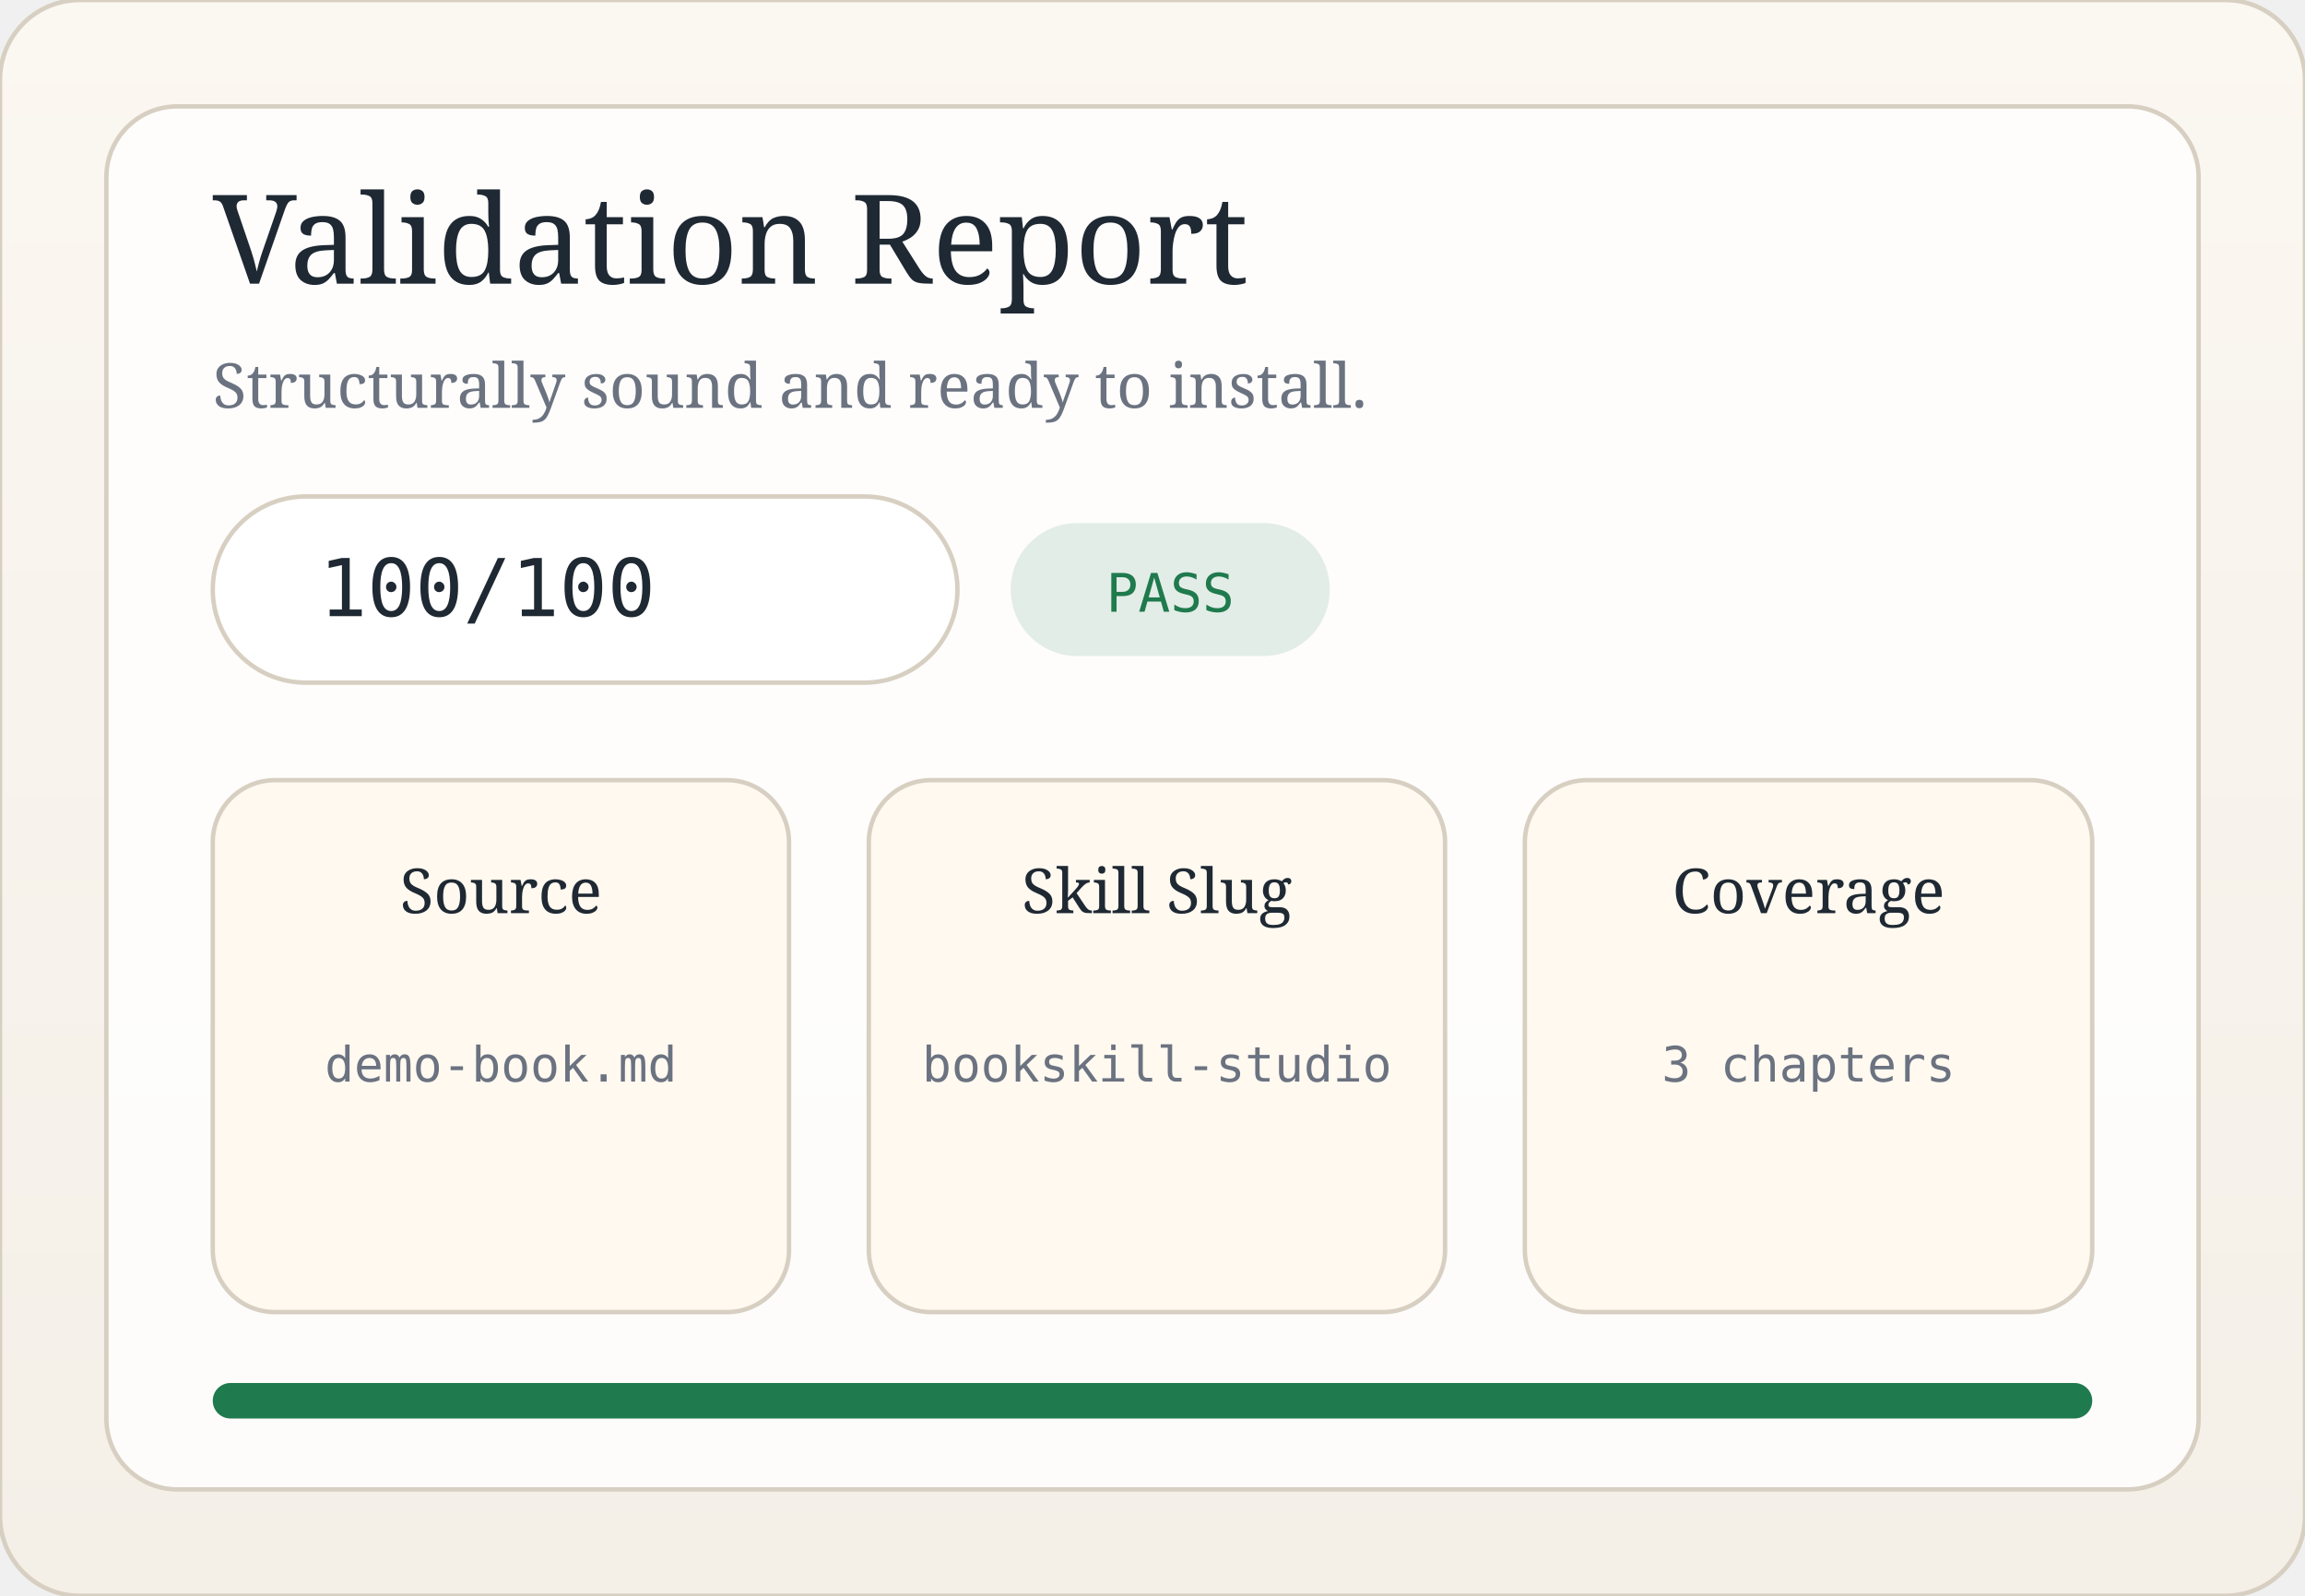
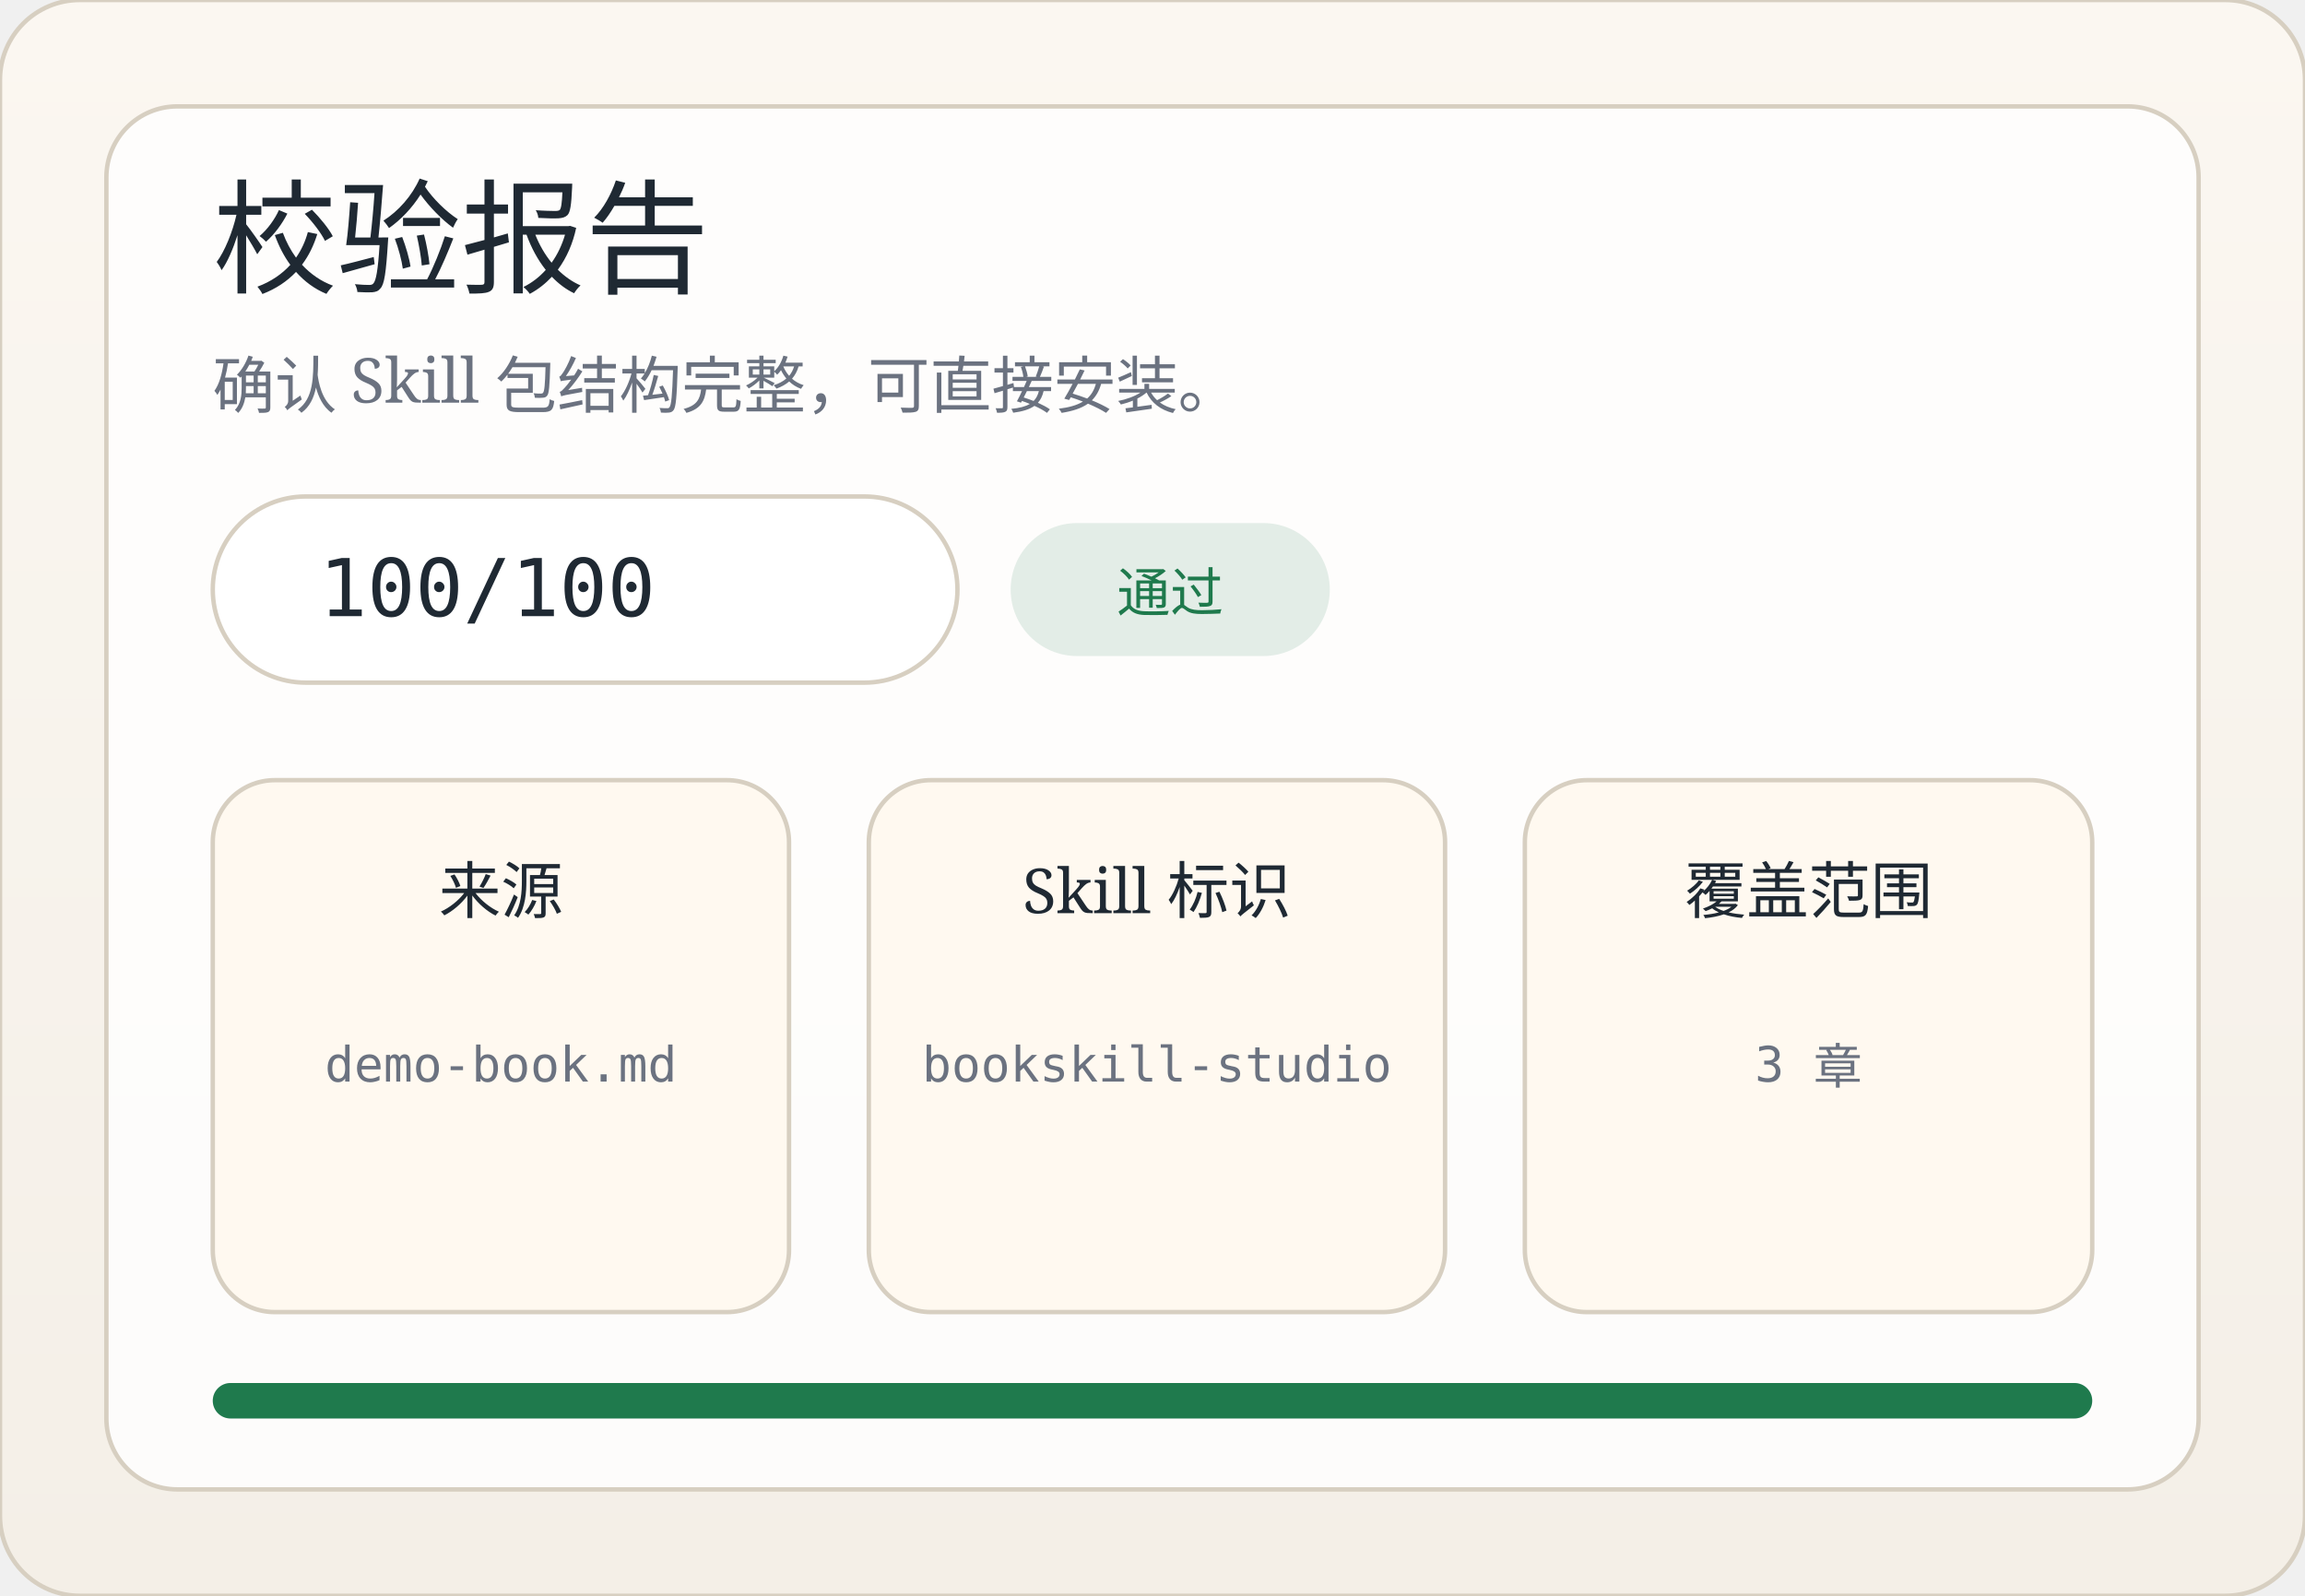
<svg xmlns="http://www.w3.org/2000/svg" width="520" height="360" viewBox="0 0 520 360" role="img" aria-label="Validation report preview">
  <defs>
    <linearGradient id="page" x1="0" y1="0" x2="0" y2="1">
      <stop offset="0%" stop-color="#fbf7f1" />
      <stop offset="100%" stop-color="#f4efe7" />
    </linearGradient>
  </defs>
  <rect width="520" height="360" rx="18" fill="url(#page)" stroke="#d7cfc1" />
  <rect x="24" y="24" width="472" height="312" rx="16" fill="rgba(255,255,255,0.82)" stroke="#d7cfc1" />
-   <text x="48" y="64" font-family="Georgia, serif" font-size="28" fill="#1f2933">Validation Report</text>
-   <text x="48" y="92" font-family="Georgia, serif" font-size="14" fill="#6b7280">Structurally sound and ready to install.</text>
+   <text x="48" y="64" font-family="Georgia, serif" font-size="28" fill="#1f2933">校验报告</text>
+   <text x="48" y="92" font-family="Georgia, serif" font-size="14" fill="#6b7280">确认 Skill 包结构完整，可直接安装。</text>
  <rect x="48" y="112" width="168" height="42" rx="21" fill="#fff" stroke="#d7cfc1" />
  <text x="72" y="139" font-family="Menlo, monospace" font-size="18" fill="#1f2933">100/100</text>
  <rect x="228" y="118" width="72" height="30" rx="15" fill="rgba(31,122,77,0.12)" />
-   <text x="264" y="138" text-anchor="middle" font-family="Menlo, monospace" font-size="12" fill="#1f7a4d">PASS</text>
+   <text x="264" y="138" text-anchor="middle" font-family="Menlo, monospace" font-size="12" fill="#1f7a4d">通过</text>
  <rect x="48" y="176" width="130" height="120" rx="14" fill="#fff9f0" stroke="#d7cfc1" />
  <rect x="196" y="176" width="130" height="120" rx="14" fill="#fff9f0" stroke="#d7cfc1" />
  <rect x="344" y="176" width="128" height="120" rx="14" fill="#fff9f0" stroke="#d7cfc1" />
-   <text x="113" y="206" text-anchor="middle" font-family="Georgia, serif" font-size="14" fill="#1f2933">Source</text>
-   <text x="261" y="206" text-anchor="middle" font-family="Georgia, serif" font-size="14" fill="#1f2933">Skill Slug</text>
-   <text x="408" y="206" text-anchor="middle" font-family="Georgia, serif" font-size="14" fill="#1f2933">Coverage</text>
+   <text x="113" y="206" text-anchor="middle" font-family="Georgia, serif" font-size="14" fill="#1f2933">来源</text>
+   <text x="261" y="206" text-anchor="middle" font-family="Georgia, serif" font-size="14" fill="#1f2933">Skill 标识</text>
+   <text x="408" y="206" text-anchor="middle" font-family="Georgia, serif" font-size="14" fill="#1f2933">覆盖范围</text>
  <text x="113" y="244" text-anchor="middle" font-family="Menlo, monospace" font-size="11" fill="#6b7280">demo-book.md</text>
  <text x="261" y="244" text-anchor="middle" font-family="Menlo, monospace" font-size="11" fill="#6b7280">bookskill-studio</text>
-   <text x="408" y="244" text-anchor="middle" font-family="Menlo, monospace" font-size="11" fill="#6b7280">3 chapters</text>
+   <text x="408" y="244" text-anchor="middle" font-family="Menlo, monospace" font-size="11" fill="#6b7280">3 章</text>
  <rect x="48" y="312" width="424" height="8" rx="4" fill="#e5e7eb" />
  <rect x="48" y="312" width="424" height="8" rx="4" fill="#1f7a4d" />
</svg>
